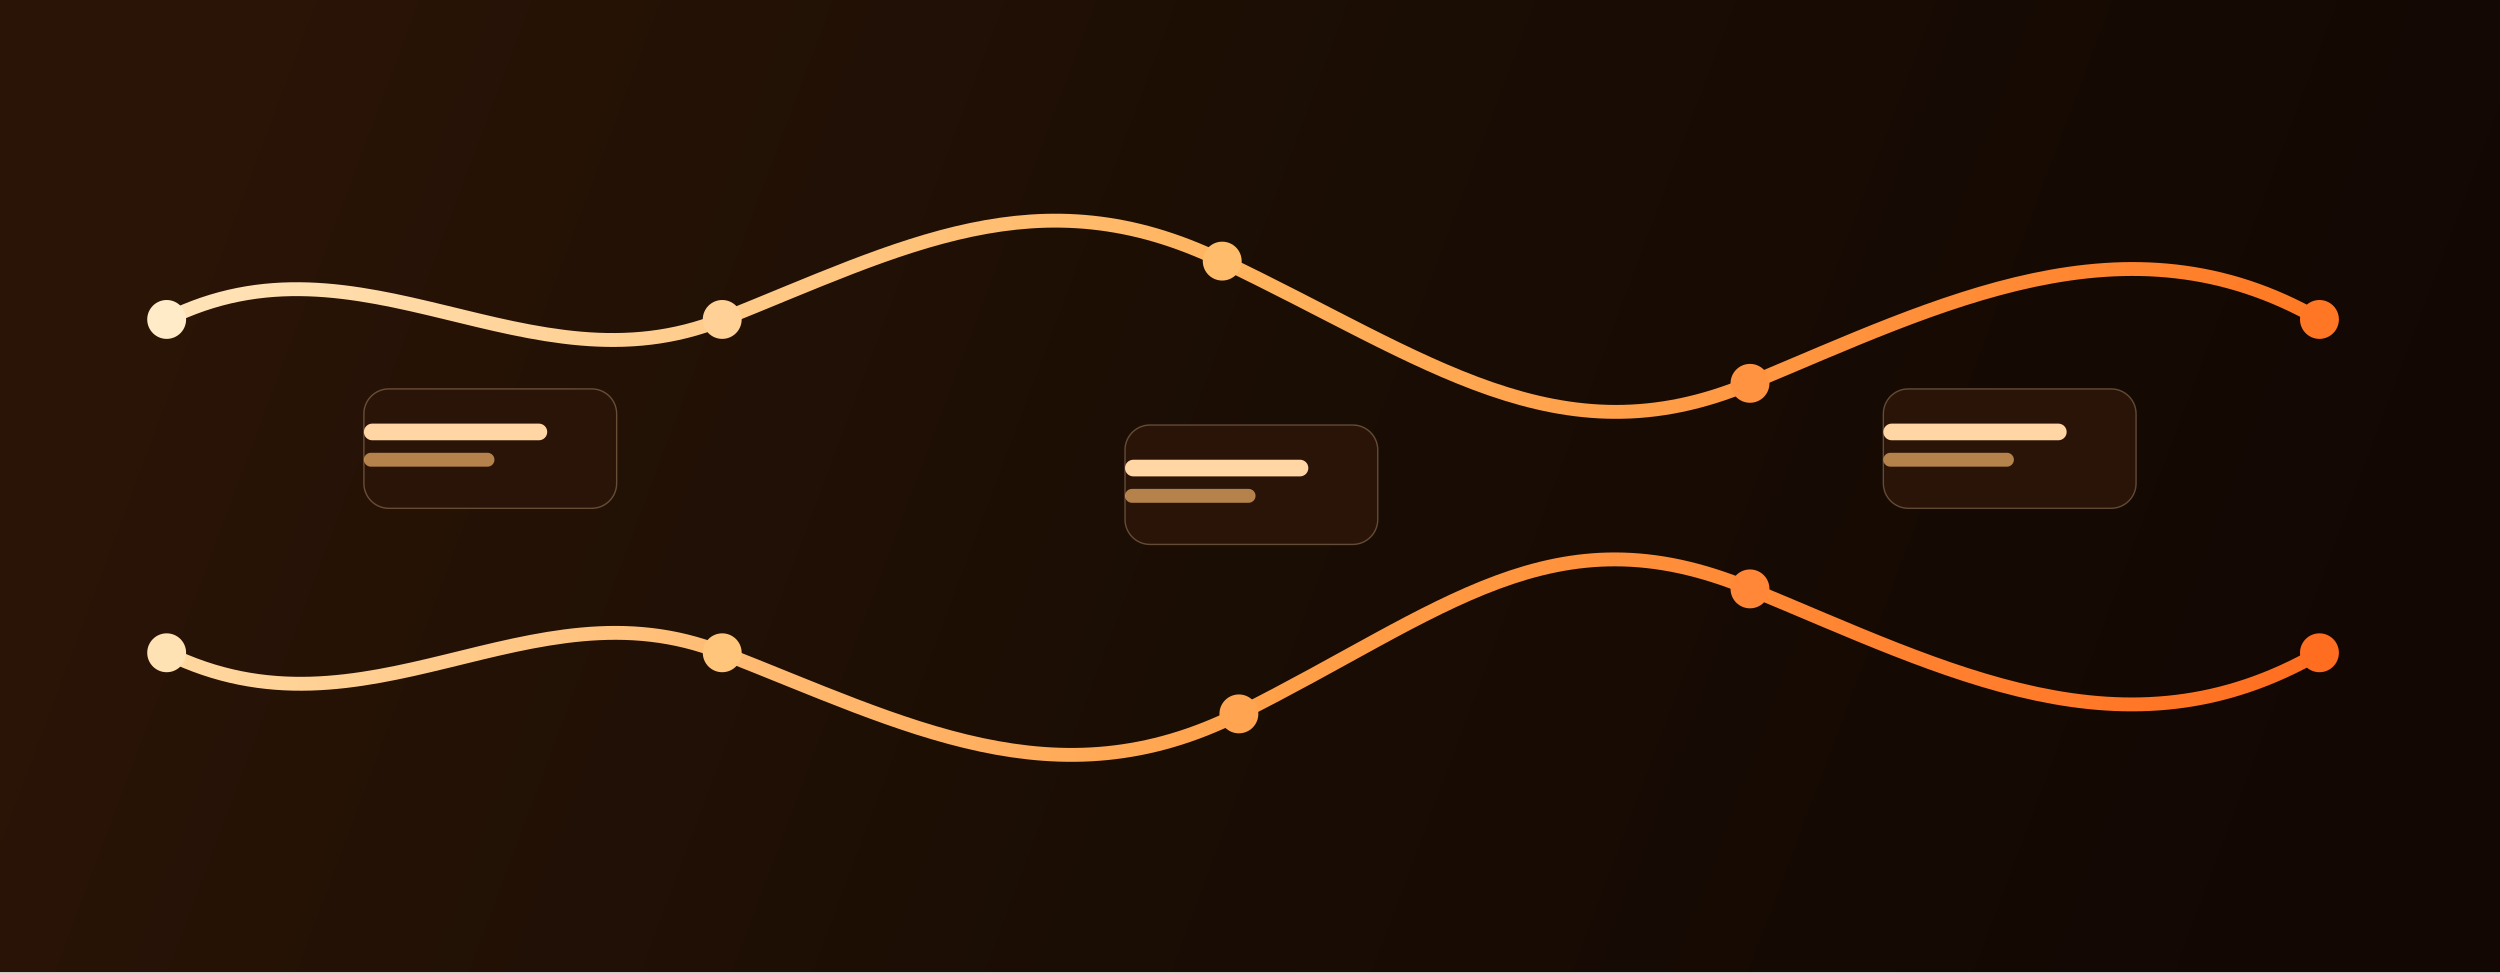
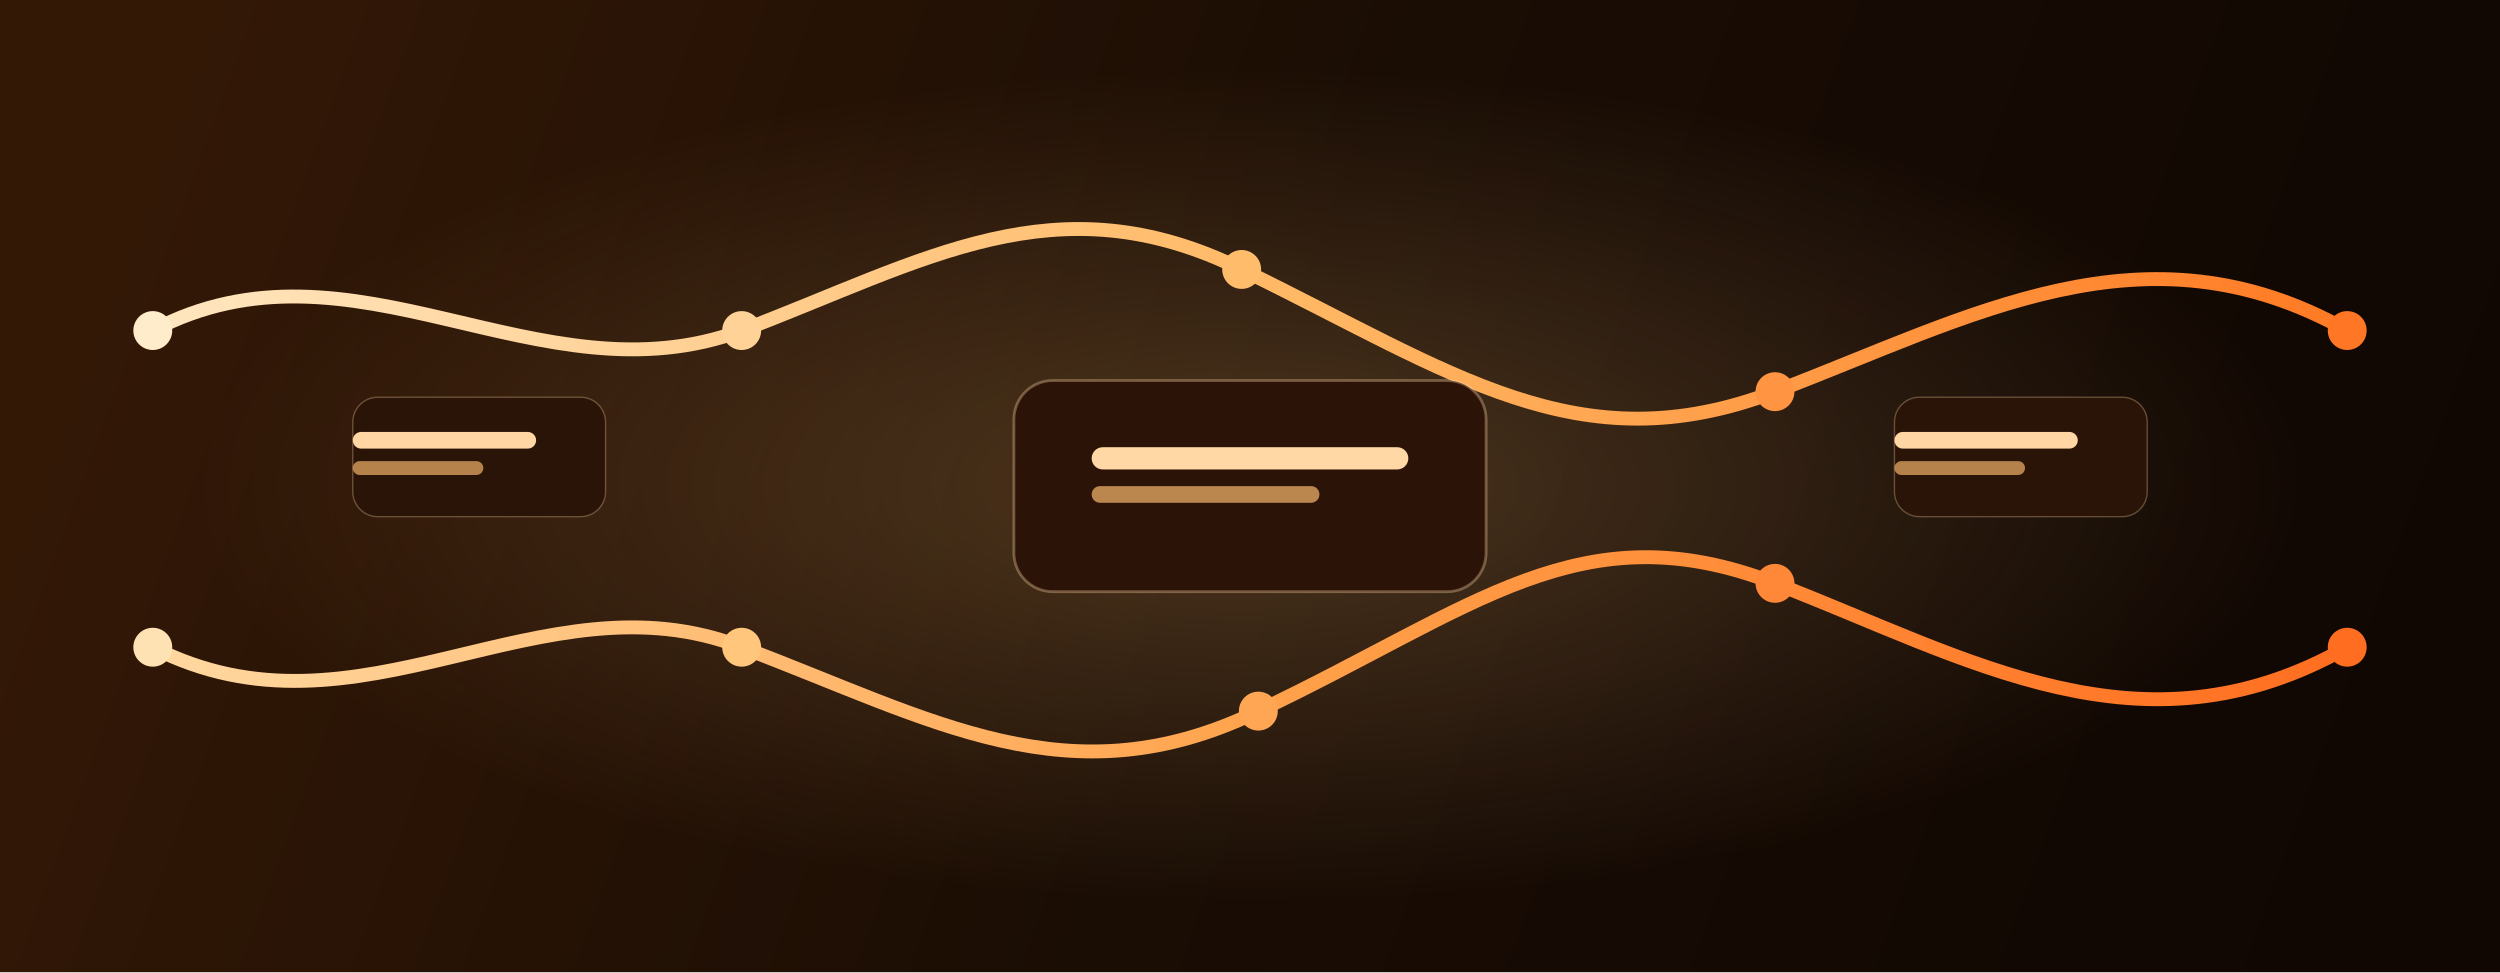
<svg xmlns="http://www.w3.org/2000/svg" width="1800" height="700" viewBox="0 0 1800 700" fill="none">
  <defs>
-     <linearGradient id="bg" x1="140" y1="70" x2="1660" y2="640" gradientUnits="userSpaceOnUse">
-       <stop offset="0" stop-color="#2A1406" />
+     <linearGradient id="bg" x1="120" y1="70" x2="1680" y2="640" gradientUnits="userSpaceOnUse">
+       <stop offset="0" stop-color="#331806" />
      <stop offset="0.5" stop-color="#1A0D04" />
-       <stop offset="1" stop-color="#120703" />
+       <stop offset="1" stop-color="#100703" />
    </linearGradient>
-     <linearGradient id="flowA" x1="120" y1="230" x2="1670" y2="230" gradientUnits="userSpaceOnUse">
-       <stop offset="0" stop-color="#FFE4B9" />
-       <stop offset="0.5" stop-color="#FFB35D" />
-       <stop offset="1" stop-color="#FF7924" />
+     <linearGradient id="flowA" x1="110" y1="238" x2="1690" y2="238" gradientUnits="userSpaceOnUse">
+       <stop offset="0" stop-color="#FFE6BF" />
+       <stop offset="0.52" stop-color="#FFB864" />
+       <stop offset="1" stop-color="#FF7A24" />
    </linearGradient>
-     <linearGradient id="flowB" x1="120" y1="470" x2="1670" y2="470" gradientUnits="userSpaceOnUse">
+     <linearGradient id="flowB" x1="110" y1="466" x2="1690" y2="466" gradientUnits="userSpaceOnUse">
      <stop offset="0" stop-color="#FFD8A0" />
-       <stop offset="0.52" stop-color="#FFA048" />
+       <stop offset="0.52" stop-color="#FFA14A" />
      <stop offset="1" stop-color="#FF6E20" />
    </linearGradient>
+     <radialGradient id="spot" cx="0" cy="0" r="1" gradientUnits="userSpaceOnUse" gradientTransform="translate(900 350) rotate(90) scale(300 760)">
+       <stop offset="0" stop-color="#FFC67F" stop-opacity="0.22" />
+       <stop offset="1" stop-color="#FFC67F" stop-opacity="0" />
+     </radialGradient>
  </defs>
  <rect width="1800" height="700" fill="url(#bg)" />
-   <path d="M120 230C260 160 380 286 520 230C650 178 748 124 880 188C1027 258 1122 334 1260 276C1397 219 1531 150 1670 230" stroke="url(#flowA)" stroke-width="10" stroke-linecap="round" />
-   <path d="M120 470C264 541 381 415 520 470C653 522 760 580 892 514C1040 440 1118 365 1260 424C1403 483 1530 551 1670 470" stroke="url(#flowB)" stroke-width="10" stroke-linecap="round" />
+   <ellipse cx="900" cy="350" rx="760" ry="300" fill="url(#spot)" />
+   <path d="M110 238C254 162 388 292 534 238C666 188 760 128 894 194C1046 268 1136 336 1278 282C1420 228 1544 156 1690 238" stroke="url(#flowA)" stroke-width="10" stroke-linecap="round" />
+   <path d="M110 466C258 542 390 410 534 466C672 518 770 578 906 512C1062 438 1138 366 1278 420C1418 474 1542 550 1690 466" stroke="url(#flowB)" stroke-width="10" stroke-linecap="round" />
  <g>
-     <circle cx="120" cy="230" r="14" fill="#FFEBC8" />
-     <circle cx="520" cy="230" r="14" fill="#FFD196" />
-     <circle cx="880" cy="188" r="14" fill="#FFBC6A" />
-     <circle cx="1260" cy="276" r="14" fill="#FF9342" />
-     <circle cx="1670" cy="230" r="14" fill="#FF7724" />
-     <circle cx="120" cy="470" r="14" fill="#FFE2B3" />
-     <circle cx="520" cy="470" r="14" fill="#FFC57A" />
-     <circle cx="892" cy="514" r="14" fill="#FFA552" />
-     <circle cx="1260" cy="424" r="14" fill="#FF8737" />
-     <circle cx="1670" cy="470" r="14" fill="#FF6D20" />
+     <circle cx="110" cy="238" r="14" fill="#FFECCB" />
+     <circle cx="534" cy="238" r="14" fill="#FFD398" />
+     <circle cx="894" cy="194" r="14" fill="#FFBC6B" />
+     <circle cx="1278" cy="282" r="14" fill="#FF9442" />
+     <circle cx="1690" cy="238" r="14" fill="#FF7724" />
+     <circle cx="110" cy="466" r="14" fill="#FFE2B3" />
+     <circle cx="534" cy="466" r="14" fill="#FFC67C" />
+     <circle cx="906" cy="512" r="14" fill="#FFA654" />
+     <circle cx="1278" cy="420" r="14" fill="#FF8838" />
+     <circle cx="1690" cy="466" r="14" fill="#FF6D20" />
  </g>
-   <rect x="262" y="280" width="182" height="86" rx="18" fill="#2A1407" stroke="#FFD6A4" stroke-opacity="0.3" />
-   <rect x="262" y="305" width="132" height="12" rx="6" fill="#FFD6A4" />
-   <rect x="262" y="326" width="94" height="10" rx="5" fill="#FFBD72" fill-opacity="0.65" />
-   <rect x="810" y="306" width="182" height="86" rx="18" fill="#2A1407" stroke="#FFD6A4" stroke-opacity="0.3" />
-   <rect x="810" y="331" width="132" height="12" rx="6" fill="#FFD6A4" />
-   <rect x="810" y="352" width="94" height="10" rx="5" fill="#FFBD72" fill-opacity="0.65" />
-   <rect x="1356" y="280" width="182" height="86" rx="18" fill="#2A1407" stroke="#FFD6A4" stroke-opacity="0.3" />
-   <rect x="1356" y="305" width="132" height="12" rx="6" fill="#FFD6A4" />
-   <rect x="1356" y="326" width="94" height="10" rx="5" fill="#FFBD72" fill-opacity="0.65" />
+   <rect x="730" y="274" width="340" height="152" rx="28" fill="#2B1407" stroke="#FFD7A7" stroke-opacity="0.34" stroke-width="2" />
+   <rect x="786" y="322" width="228" height="16" rx="8" fill="#FFD8A6" />
+   <rect x="786" y="350" width="164" height="12" rx="6" fill="#FFBE72" fill-opacity="0.68" />
+   <rect x="254" y="286" width="182" height="86" rx="18" fill="#2A1407" stroke="#FFD6A4" stroke-opacity="0.3" />
+   <rect x="254" y="311" width="132" height="12" rx="6" fill="#FFD6A4" />
+   <rect x="254" y="332" width="94" height="10" rx="5" fill="#FFBD72" fill-opacity="0.65" />
+   <rect x="1364" y="286" width="182" height="86" rx="18" fill="#2A1407" stroke="#FFD6A4" stroke-opacity="0.3" />
+   <rect x="1364" y="311" width="132" height="12" rx="6" fill="#FFD6A4" />
+   <rect x="1364" y="332" width="94" height="10" rx="5" fill="#FFBD72" fill-opacity="0.65" />
</svg>
